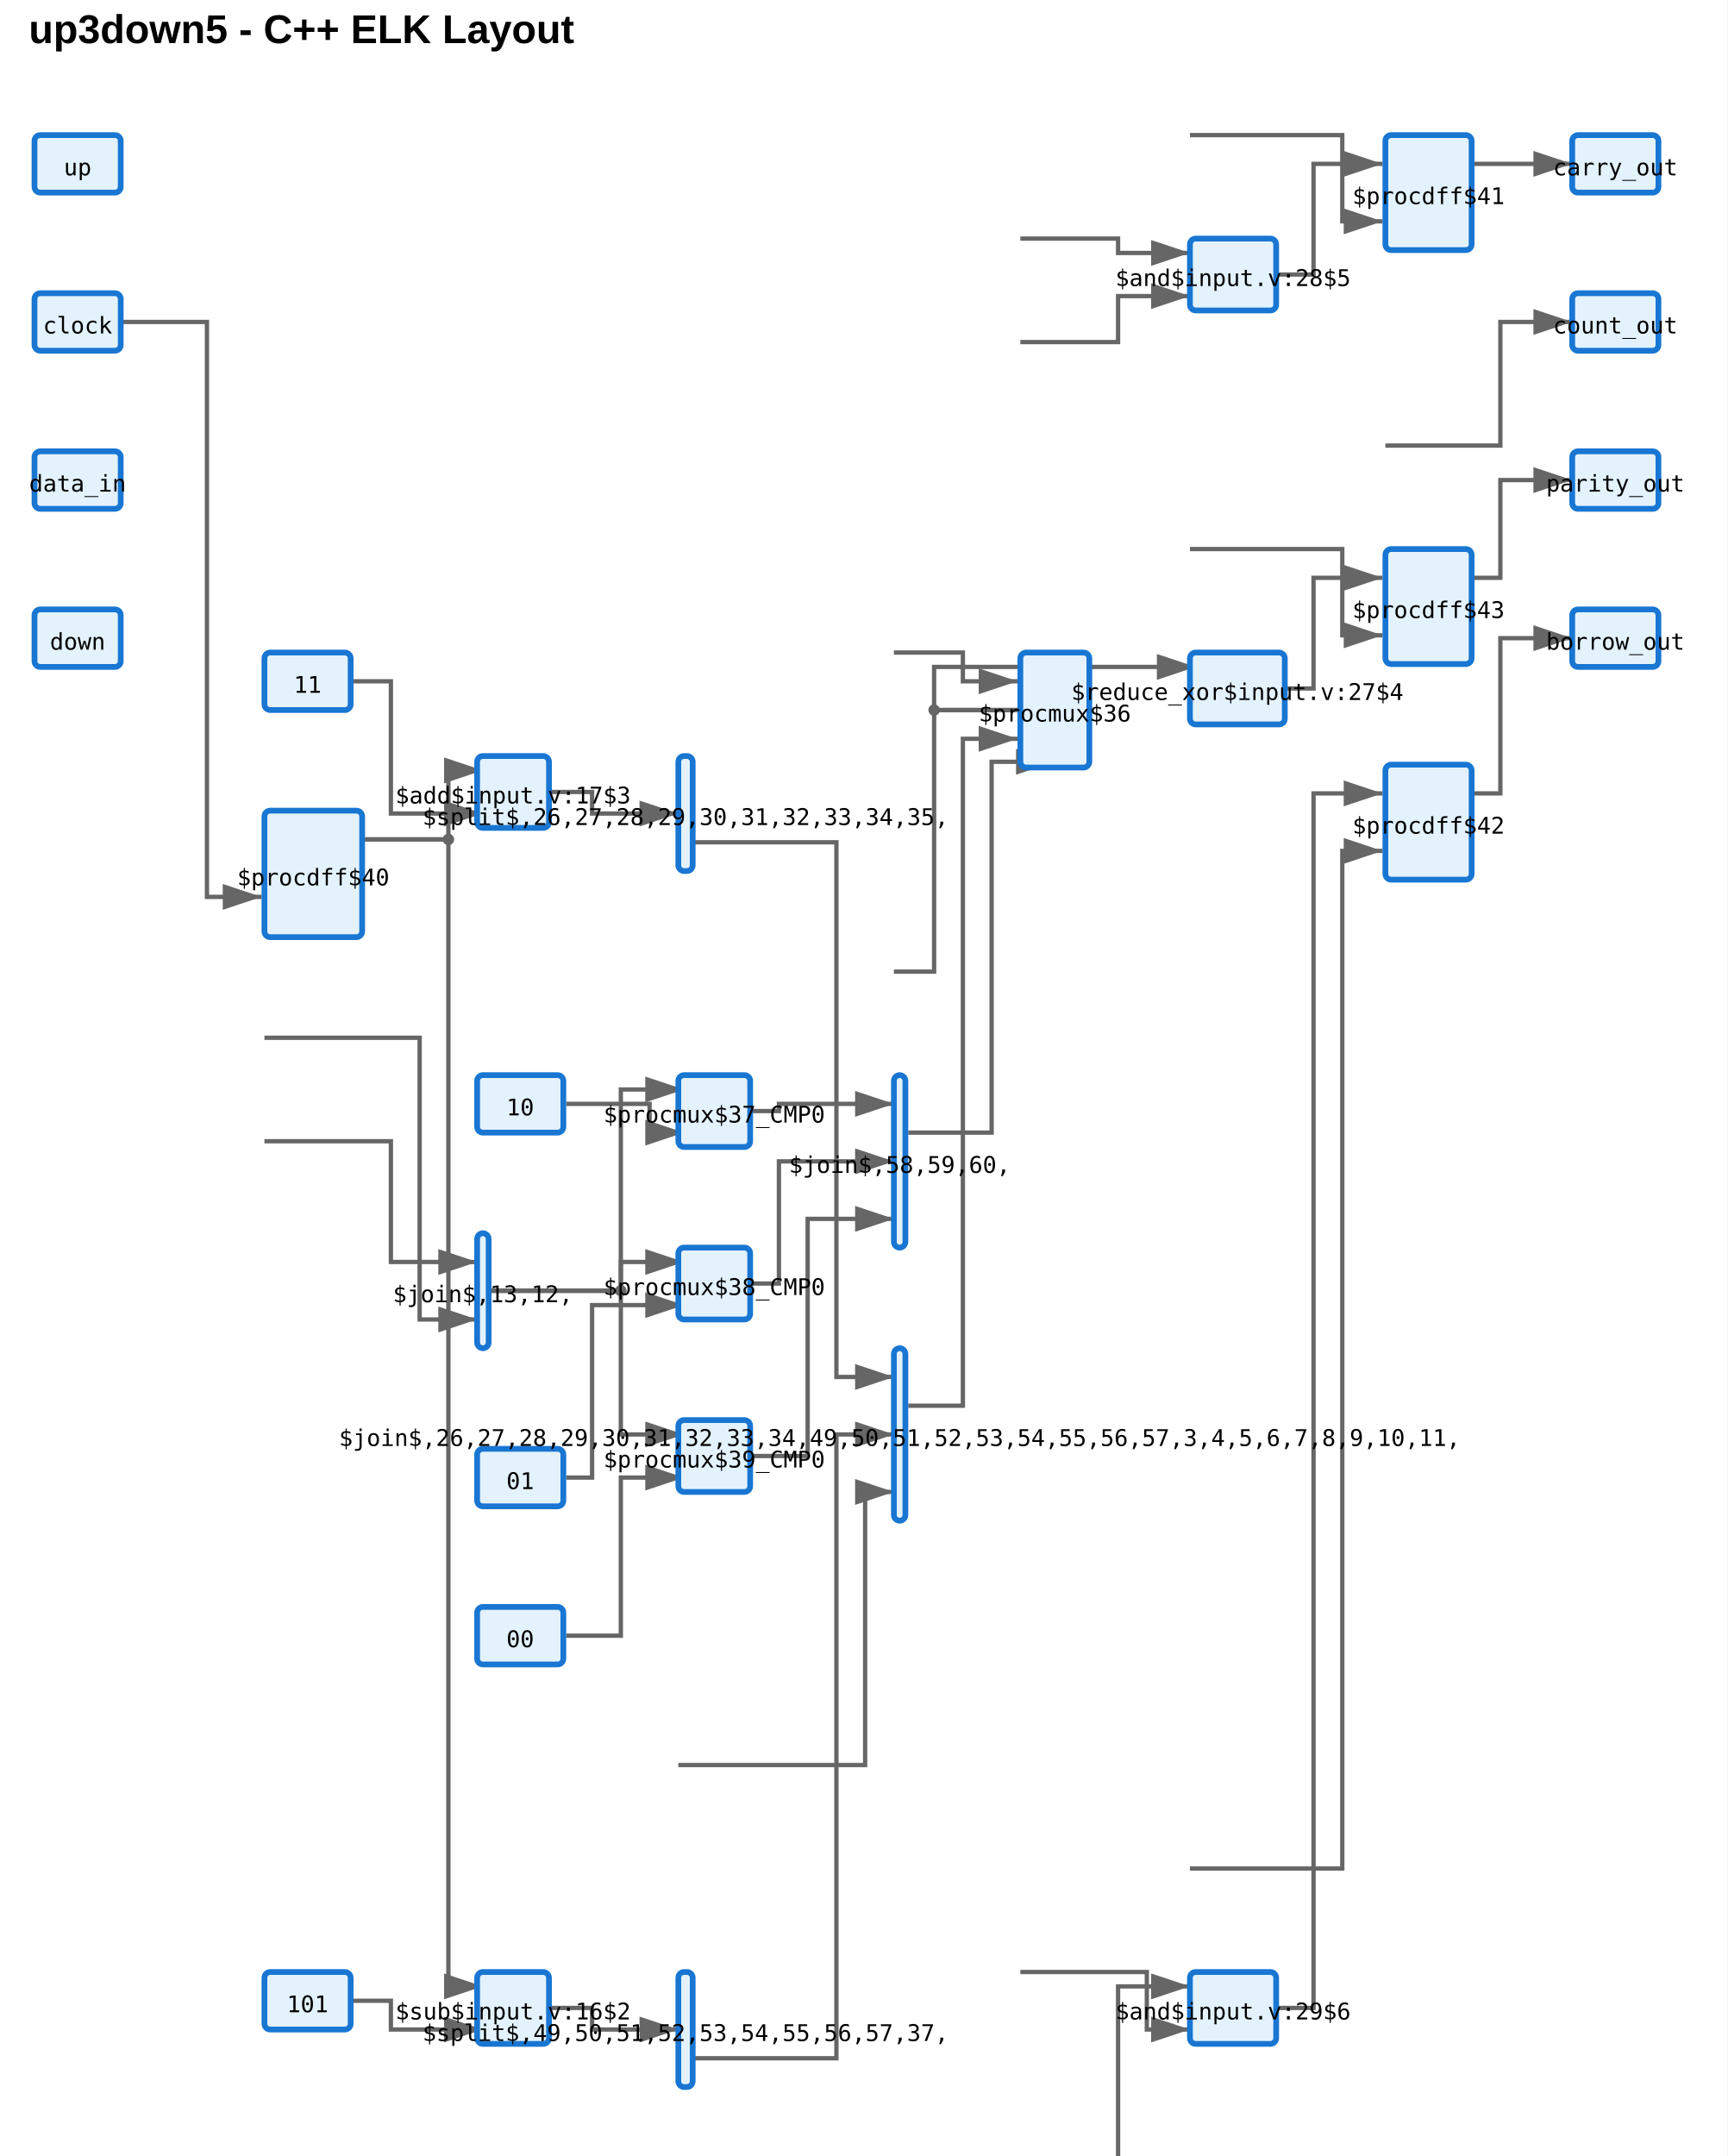
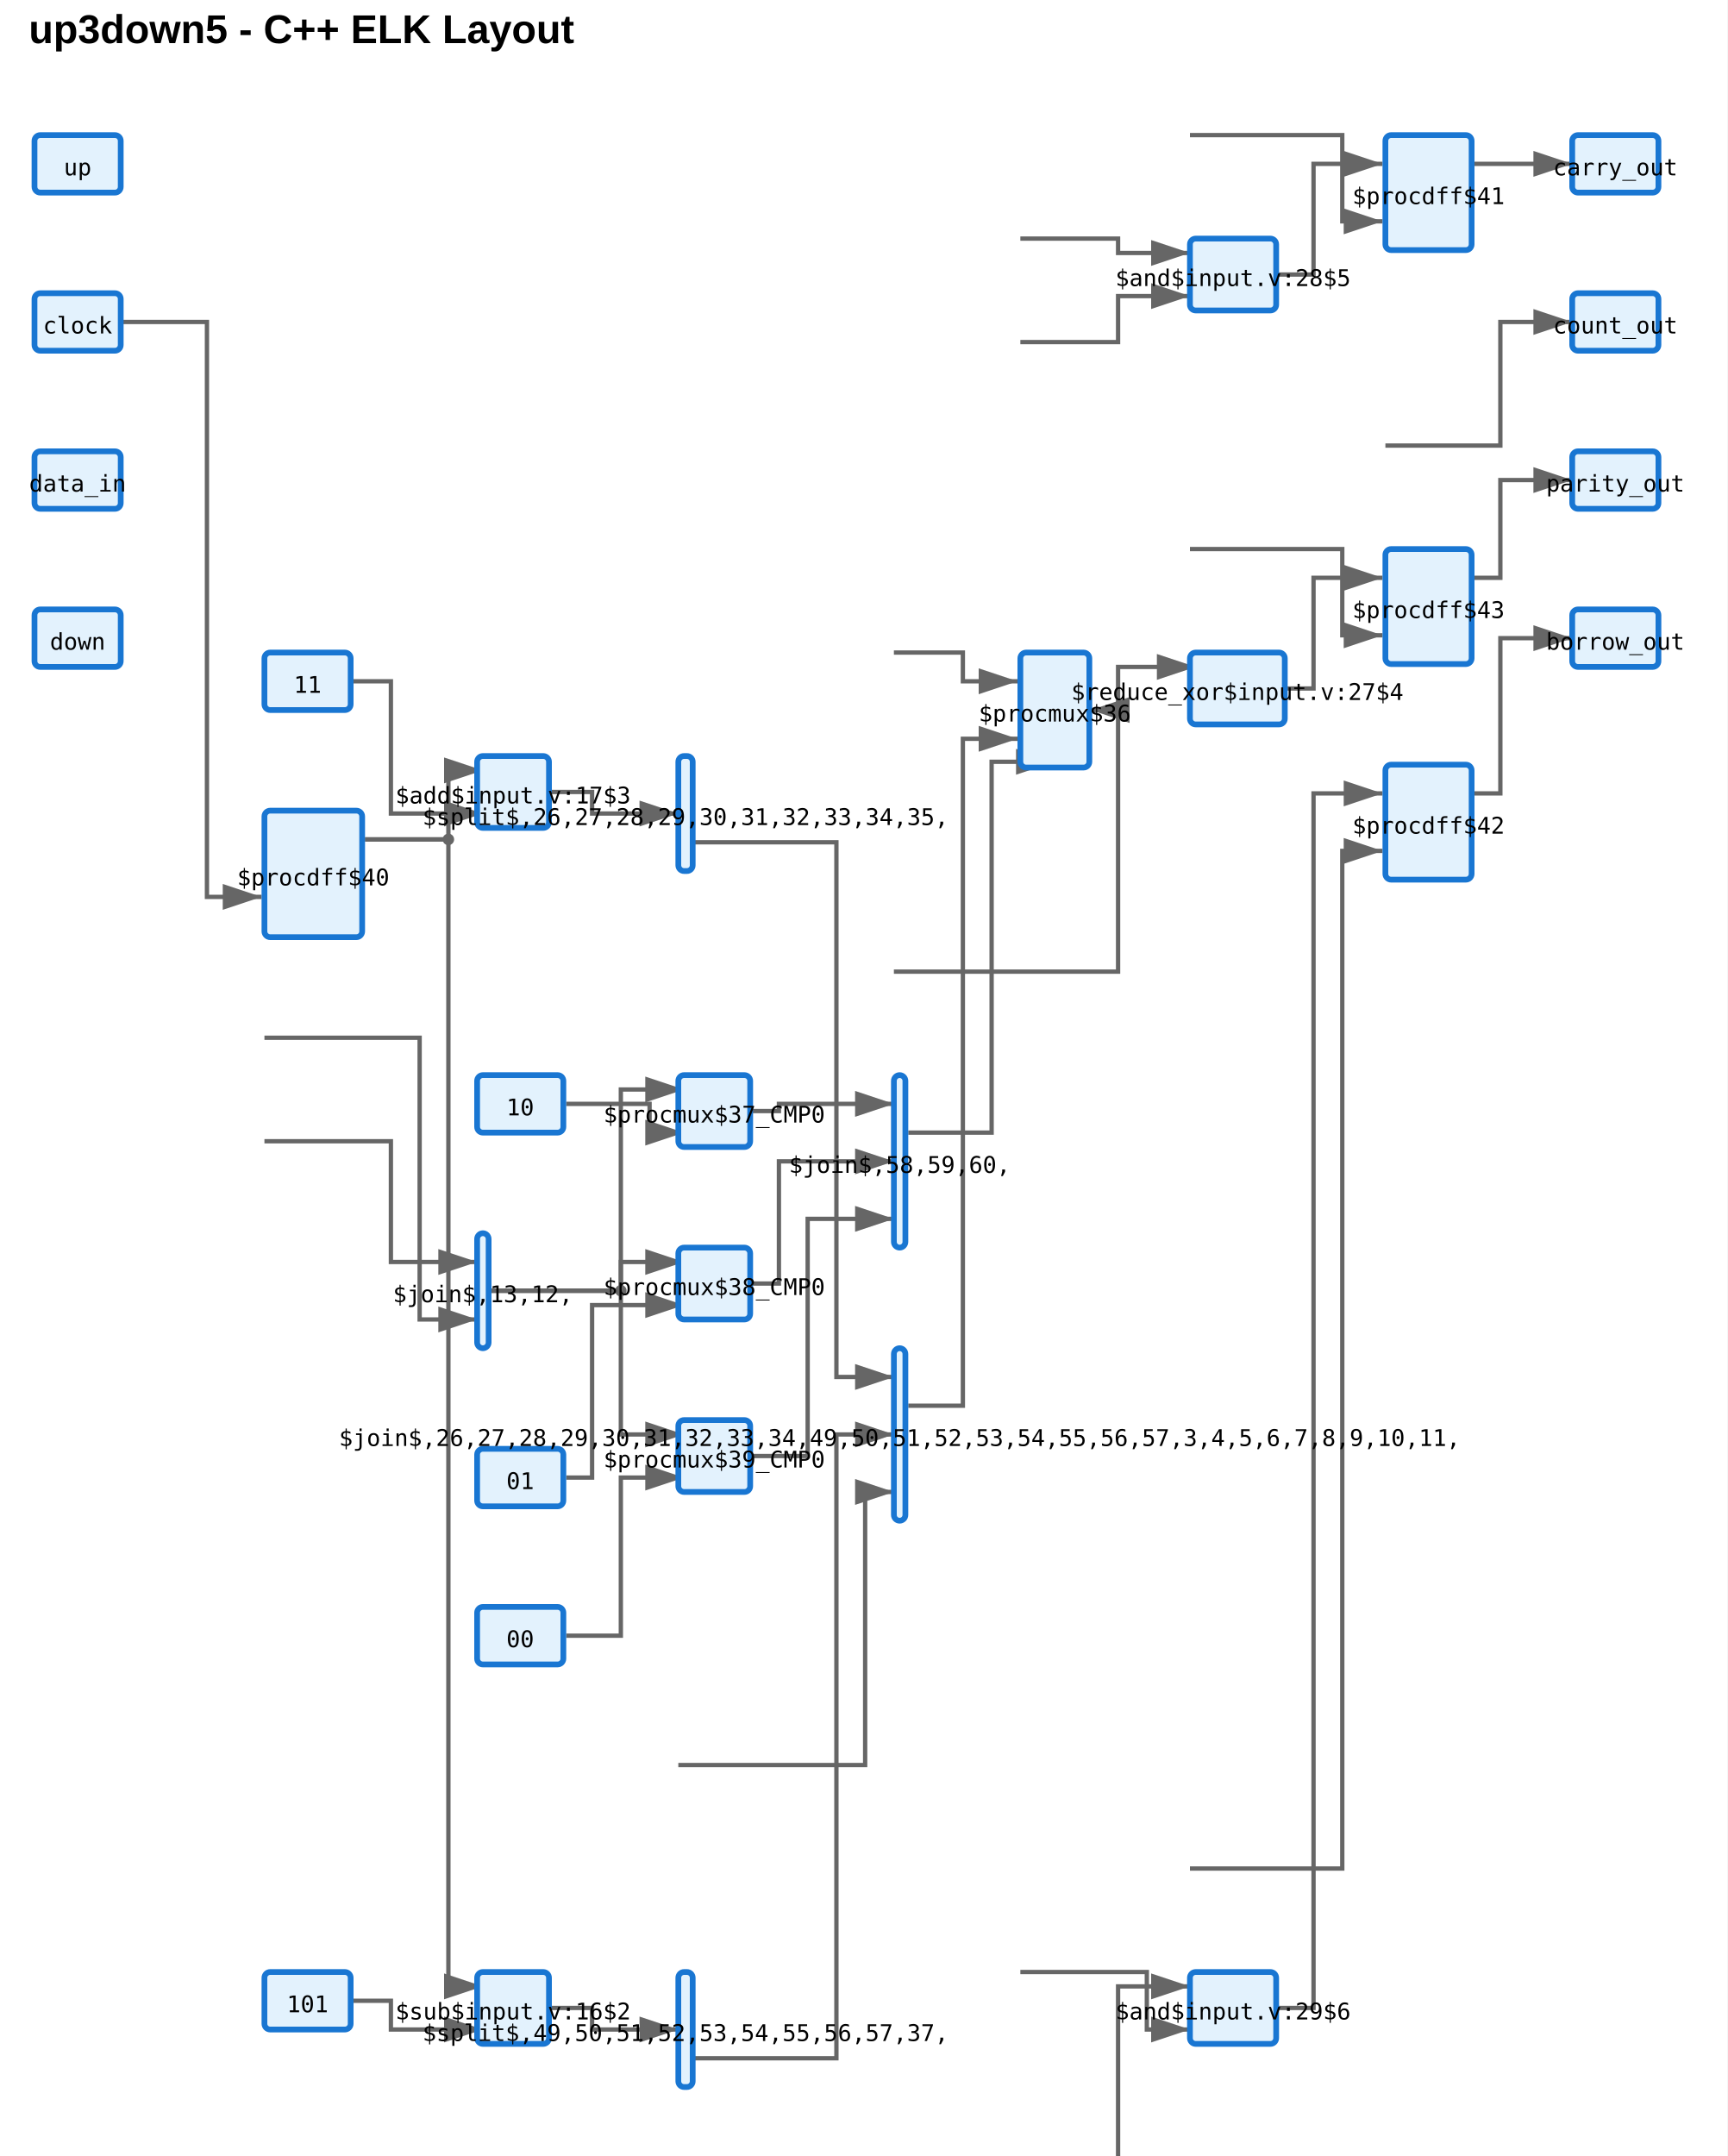
<svg xmlns="http://www.w3.org/2000/svg" width="601" height="750">
  <defs>
    <marker id="arrow" markerWidth="10" markerHeight="10" refX="9" refY="3" orient="auto" markerUnits="strokeWidth">
      <path d="M0,0 L0,6 L9,3 z" fill="#666" />
    </marker>
  </defs>
  <rect width="100%" height="100%" fill="white" />
  <g id="edges" stroke="#666" stroke-width="1.5" fill="none" marker-end="url(#arrow)">
    <path d="M 127 292 L 156 292 L 156 268 L 168 268" />
    <path d="M 311 227 L 335 227 L 335 237 L 354 237" />
    <path d="M 127 292 L 156 292 L 156 691 L 168 691" />
    <path d="M 482 155 L 522 155 L 522 112 L 547 112" />
    <path d="M 123 237 L 136 237 L 136 283 L 168 283" />
    <path d="M 355 83 L 389 83 L 389 88 L 414 88" />
    <path d="M 92 361 L 146 361 L 146 459 L 166 459" />
    <path d="M 355 119 L 389 119 L 389 103 L 414 103" />
    <path d="M 355 761 L 389 761 L 389 691 L 414 691" />
    <path d="M 92 397 L 136 397 L 136 439 L 166 439" />
    <path d="M 355 686 L 399 686 L 399 706 L 414 706" />
    <path d="M 42 112 L 72 112 L 72 312 L 91 312" />
    <path d="M 414 47 L 467 47 L 467 77 L 481 77" />
    <path d="M 414 650 L 467 650 L 467 296 L 481 296" />
    <path d="M 414 191 L 467 191 L 467 221 L 481 221" />
-     <path d="M 311 338 L 325 338 L 325 247 L 379.5 247" />
-     <path d="M 379.5 247 L 325 247 L 325 232 L 416 232" />
+     <path d="M 311 338 L 389 338 L 389 247 L 379.5 247" />
+     <path d="M 379.5 247 L 389 247 L 389 232 L 416 232" />
    <path d="M 444 95.5 L 457 95.5 L 457 57 L 481 57" />
    <path d="M 444 698.5 L 457 698.5 L 457 276 L 481 276" />
    <path d="M 447 239.5 L 457 239.5 L 457 201 L 481 201" />
    <path d="M 316 489 L 335 489 L 335 257 L 354 257" />
    <path d="M 316 394 L 345 394 L 345 265 L 367 265" />
    <path d="M 171 449 L 216 449 L 216 379 L 238 379" />
    <path d="M 171 449 L 216 449 L 216 439 L 238 439" />
    <path d="M 171 449 L 216 449 L 216 499 L 238 499" />
    <path d="M 197 384 L 226 384 L 226 394 L 238 394" />
    <path d="M 197 514 L 206 514 L 206 454 L 238 454" />
    <path d="M 197 569 L 216 569 L 216 514 L 238 514" />
    <path d="M 123 696 L 136 696 L 136 706 L 168 706" />
    <path d="M 513 57 L 547 57" />
    <path d="M 513 276 L 522 276 L 522 222 L 547 222" />
    <path d="M 513 201 L 522 201 L 522 167 L 547 167" />
    <path d="M 240 293 L 291 293 L 291 479 L 311 479" />
    <path d="M 240 716 L 291 716 L 291 499 L 311 499" />
    <path d="M 236 614 L 301 614 L 301 519 L 311 519" />
    <path d="M 261 386.5 L 271 386.5 L 271 384 L 311 384" />
    <path d="M 261 446.5 L 271 446.5 L 271 404 L 311 404" />
    <path d="M 261 506.5 L 281 506.5 L 281 424 L 311 424" />
    <path d="M 192 275.5 L 206 275.5 L 206 283 L 236 283" />
    <path d="M 191 698.5 L 206 698.5 L 206 706 L 236 706" />
  </g>
  <g id="junction-points" fill="#666">
    <circle cx="156" cy="292" r="2" />
    <circle cx="216" cy="449" r="2" />
-     <circle cx="325" cy="247" r="2" />
+     <circle cx="389" cy="247" r="2" />
  </g>
  <g id="nodes">
    <g id="$add$input.v:17$3">
      <rect x="166" y="263" width="25" height="25" fill="#e3f2fd" stroke="#1976d2" stroke-width="2" rx="2" />
      <text x="178.5" y="279.5" text-anchor="middle" font-family="monospace" font-size="8" fill="#000">$add$input.v:17$3</text>
    </g>
    <g id="$and$input.v:28$5">
      <rect x="414" y="83" width="30" height="25" fill="#e3f2fd" stroke="#1976d2" stroke-width="2" rx="2" />
      <text x="429" y="99.5" text-anchor="middle" font-family="monospace" font-size="8" fill="#000">$and$input.v:28$5</text>
    </g>
    <g id="$and$input.v:29$6">
      <rect x="414" y="686" width="30" height="25" fill="#e3f2fd" stroke="#1976d2" stroke-width="2" rx="2" />
      <text x="429" y="702.5" text-anchor="middle" font-family="monospace" font-size="8" fill="#000">$and$input.v:29$6</text>
    </g>
    <g id="$procdff$40">
      <rect x="92" y="282" width="34" height="44" fill="#e3f2fd" stroke="#1976d2" stroke-width="2" rx="2" />
      <text x="109" y="308" text-anchor="middle" font-family="monospace" font-size="8" fill="#000">$procdff$40</text>
    </g>
    <g id="$procdff$41">
      <rect x="482" y="47" width="30" height="40" fill="#e3f2fd" stroke="#1976d2" stroke-width="2" rx="2" />
      <text x="497" y="71" text-anchor="middle" font-family="monospace" font-size="8" fill="#000">$procdff$41</text>
    </g>
    <g id="$procdff$42">
      <rect x="482" y="266" width="30" height="40" fill="#e3f2fd" stroke="#1976d2" stroke-width="2" rx="2" />
      <text x="497" y="290" text-anchor="middle" font-family="monospace" font-size="8" fill="#000">$procdff$42</text>
    </g>
    <g id="$procdff$43">
      <rect x="482" y="191" width="30" height="40" fill="#e3f2fd" stroke="#1976d2" stroke-width="2" rx="2" />
      <text x="497" y="215" text-anchor="middle" font-family="monospace" font-size="8" fill="#000">$procdff$43</text>
    </g>
    <g id="$procmux$36">
      <rect x="355" y="227" width="24" height="40" fill="#e3f2fd" stroke="#1976d2" stroke-width="2" rx="2" />
      <text x="367" y="251" text-anchor="middle" font-family="monospace" font-size="8" fill="#000">$procmux$36</text>
    </g>
    <g id="$procmux$37_CMP0">
      <rect x="236" y="374" width="25" height="25" fill="#e3f2fd" stroke="#1976d2" stroke-width="2" rx="2" />
      <text x="248.5" y="390.5" text-anchor="middle" font-family="monospace" font-size="8" fill="#000">$procmux$37_CMP0</text>
    </g>
    <g id="$procmux$38_CMP0">
      <rect x="236" y="434" width="25" height="25" fill="#e3f2fd" stroke="#1976d2" stroke-width="2" rx="2" />
      <text x="248.5" y="450.5" text-anchor="middle" font-family="monospace" font-size="8" fill="#000">$procmux$38_CMP0</text>
    </g>
    <g id="$procmux$39_CMP0">
      <rect x="236" y="494" width="25" height="25" fill="#e3f2fd" stroke="#1976d2" stroke-width="2" rx="2" />
      <text x="248.5" y="510.5" text-anchor="middle" font-family="monospace" font-size="8" fill="#000">$procmux$39_CMP0</text>
    </g>
    <g id="$reduce_xor$input.v:27$4">
      <rect x="414" y="227" width="33" height="25" fill="#e3f2fd" stroke="#1976d2" stroke-width="2" rx="2" />
      <text x="430.5" y="243.5" text-anchor="middle" font-family="monospace" font-size="8" fill="#000">$reduce_xor$input.v:27$4</text>
    </g>
    <g id="$sub$input.v:16$2">
      <rect x="166" y="686" width="25" height="25" fill="#e3f2fd" stroke="#1976d2" stroke-width="2" rx="2" />
      <text x="178.5" y="702.5" text-anchor="middle" font-family="monospace" font-size="8" fill="#000">$sub$input.v:16$2</text>
    </g>
    <g id="clock">
      <rect x="12" y="102" width="30" height="20" fill="#e3f2fd" stroke="#1976d2" stroke-width="2" rx="2" />
      <text x="27" y="116" text-anchor="middle" font-family="monospace" font-size="8" fill="#000">clock</text>
    </g>
    <g id="data_in">
      <rect x="12" y="157" width="30" height="20" fill="#e3f2fd" stroke="#1976d2" stroke-width="2" rx="2" />
      <text x="27" y="171" text-anchor="middle" font-family="monospace" font-size="8" fill="#000">data_in</text>
    </g>
    <g id="up">
      <rect x="12" y="47" width="30" height="20" fill="#e3f2fd" stroke="#1976d2" stroke-width="2" rx="2" />
      <text x="27" y="61" text-anchor="middle" font-family="monospace" font-size="8" fill="#000">up</text>
    </g>
    <g id="down">
      <rect x="12" y="212" width="30" height="20" fill="#e3f2fd" stroke="#1976d2" stroke-width="2" rx="2" />
      <text x="27" y="226" text-anchor="middle" font-family="monospace" font-size="8" fill="#000">down</text>
    </g>
    <g id="carry_out">
      <rect x="547" y="47" width="30" height="20" fill="#e3f2fd" stroke="#1976d2" stroke-width="2" rx="2" />
      <text x="562" y="61" text-anchor="middle" font-family="monospace" font-size="8" fill="#000">carry_out</text>
    </g>
    <g id="borrow_out">
      <rect x="547" y="212" width="30" height="20" fill="#e3f2fd" stroke="#1976d2" stroke-width="2" rx="2" />
      <text x="562" y="226" text-anchor="middle" font-family="monospace" font-size="8" fill="#000">borrow_out</text>
    </g>
    <g id="count_out">
      <rect x="547" y="102" width="30" height="20" fill="#e3f2fd" stroke="#1976d2" stroke-width="2" rx="2" />
      <text x="562" y="116" text-anchor="middle" font-family="monospace" font-size="8" fill="#000">count_out</text>
    </g>
    <g id="parity_out">
      <rect x="547" y="157" width="30" height="20" fill="#e3f2fd" stroke="#1976d2" stroke-width="2" rx="2" />
      <text x="562" y="171" text-anchor="middle" font-family="monospace" font-size="8" fill="#000">parity_out</text>
    </g>
    <g id="11">
      <rect x="92" y="227" width="30" height="20" fill="#e3f2fd" stroke="#1976d2" stroke-width="2" rx="2" />
      <text x="107" y="241" text-anchor="middle" font-family="monospace" font-size="8" fill="#000">11</text>
    </g>
    <g id="10">
      <rect x="166" y="374" width="30" height="20" fill="#e3f2fd" stroke="#1976d2" stroke-width="2" rx="2" />
      <text x="181" y="388" text-anchor="middle" font-family="monospace" font-size="8" fill="#000">10</text>
    </g>
    <g id="01">
      <rect x="166" y="504" width="30" height="20" fill="#e3f2fd" stroke="#1976d2" stroke-width="2" rx="2" />
      <text x="181" y="518" text-anchor="middle" font-family="monospace" font-size="8" fill="#000">01</text>
    </g>
    <g id="00">
      <rect x="166" y="559" width="30" height="20" fill="#e3f2fd" stroke="#1976d2" stroke-width="2" rx="2" />
      <text x="181" y="573" text-anchor="middle" font-family="monospace" font-size="8" fill="#000">00</text>
    </g>
    <g id="101">
      <rect x="92" y="686" width="30" height="20" fill="#e3f2fd" stroke="#1976d2" stroke-width="2" rx="2" />
      <text x="107" y="700" text-anchor="middle" font-family="monospace" font-size="8" fill="#000">101</text>
    </g>
    <g id="$join$,26,27,28,29,30,31,32,33,34,49,50,51,52,53,54,55,56,57,3,4,5,6,7,8,9,10,11,">
      <rect x="311" y="469" width="4" height="60" fill="#e3f2fd" stroke="#1976d2" stroke-width="2" rx="2" />
      <text x="313" y="503" text-anchor="middle" font-family="monospace" font-size="8" fill="#000">$join$,26,27,28,29,30,31,32,33,34,49,50,51,52,53,54,55,56,57,3,4,5,6,7,8,9,10,11,</text>
    </g>
    <g id="$join$,58,59,60,">
      <rect x="311" y="374" width="4" height="60" fill="#e3f2fd" stroke="#1976d2" stroke-width="2" rx="2" />
      <text x="313" y="408" text-anchor="middle" font-family="monospace" font-size="8" fill="#000">$join$,58,59,60,</text>
    </g>
    <g id="$join$,13,12,">
      <rect x="166" y="429" width="4" height="40" fill="#e3f2fd" stroke="#1976d2" stroke-width="2" rx="2" />
      <text x="168" y="453" text-anchor="middle" font-family="monospace" font-size="8" fill="#000">$join$,13,12,</text>
    </g>
    <g id="$split$,26,27,28,29,30,31,32,33,34,35,">
      <rect x="236" y="263" width="5" height="40" fill="#e3f2fd" stroke="#1976d2" stroke-width="2" rx="2" />
      <text x="238.5" y="287" text-anchor="middle" font-family="monospace" font-size="8" fill="#000">$split$,26,27,28,29,30,31,32,33,34,35,</text>
    </g>
    <g id="$split$,49,50,51,52,53,54,55,56,57,37,">
      <rect x="236" y="686" width="5" height="40" fill="#e3f2fd" stroke="#1976d2" stroke-width="2" rx="2" />
      <text x="238.5" y="710" text-anchor="middle" font-family="monospace" font-size="8" fill="#000">$split$,49,50,51,52,53,54,55,56,57,37,</text>
    </g>
  </g>
  <text x="10" y="15" font-family="Arial" font-size="14" font-weight="bold" fill="#000">up3down5 - C++ ELK Layout</text>
</svg>
